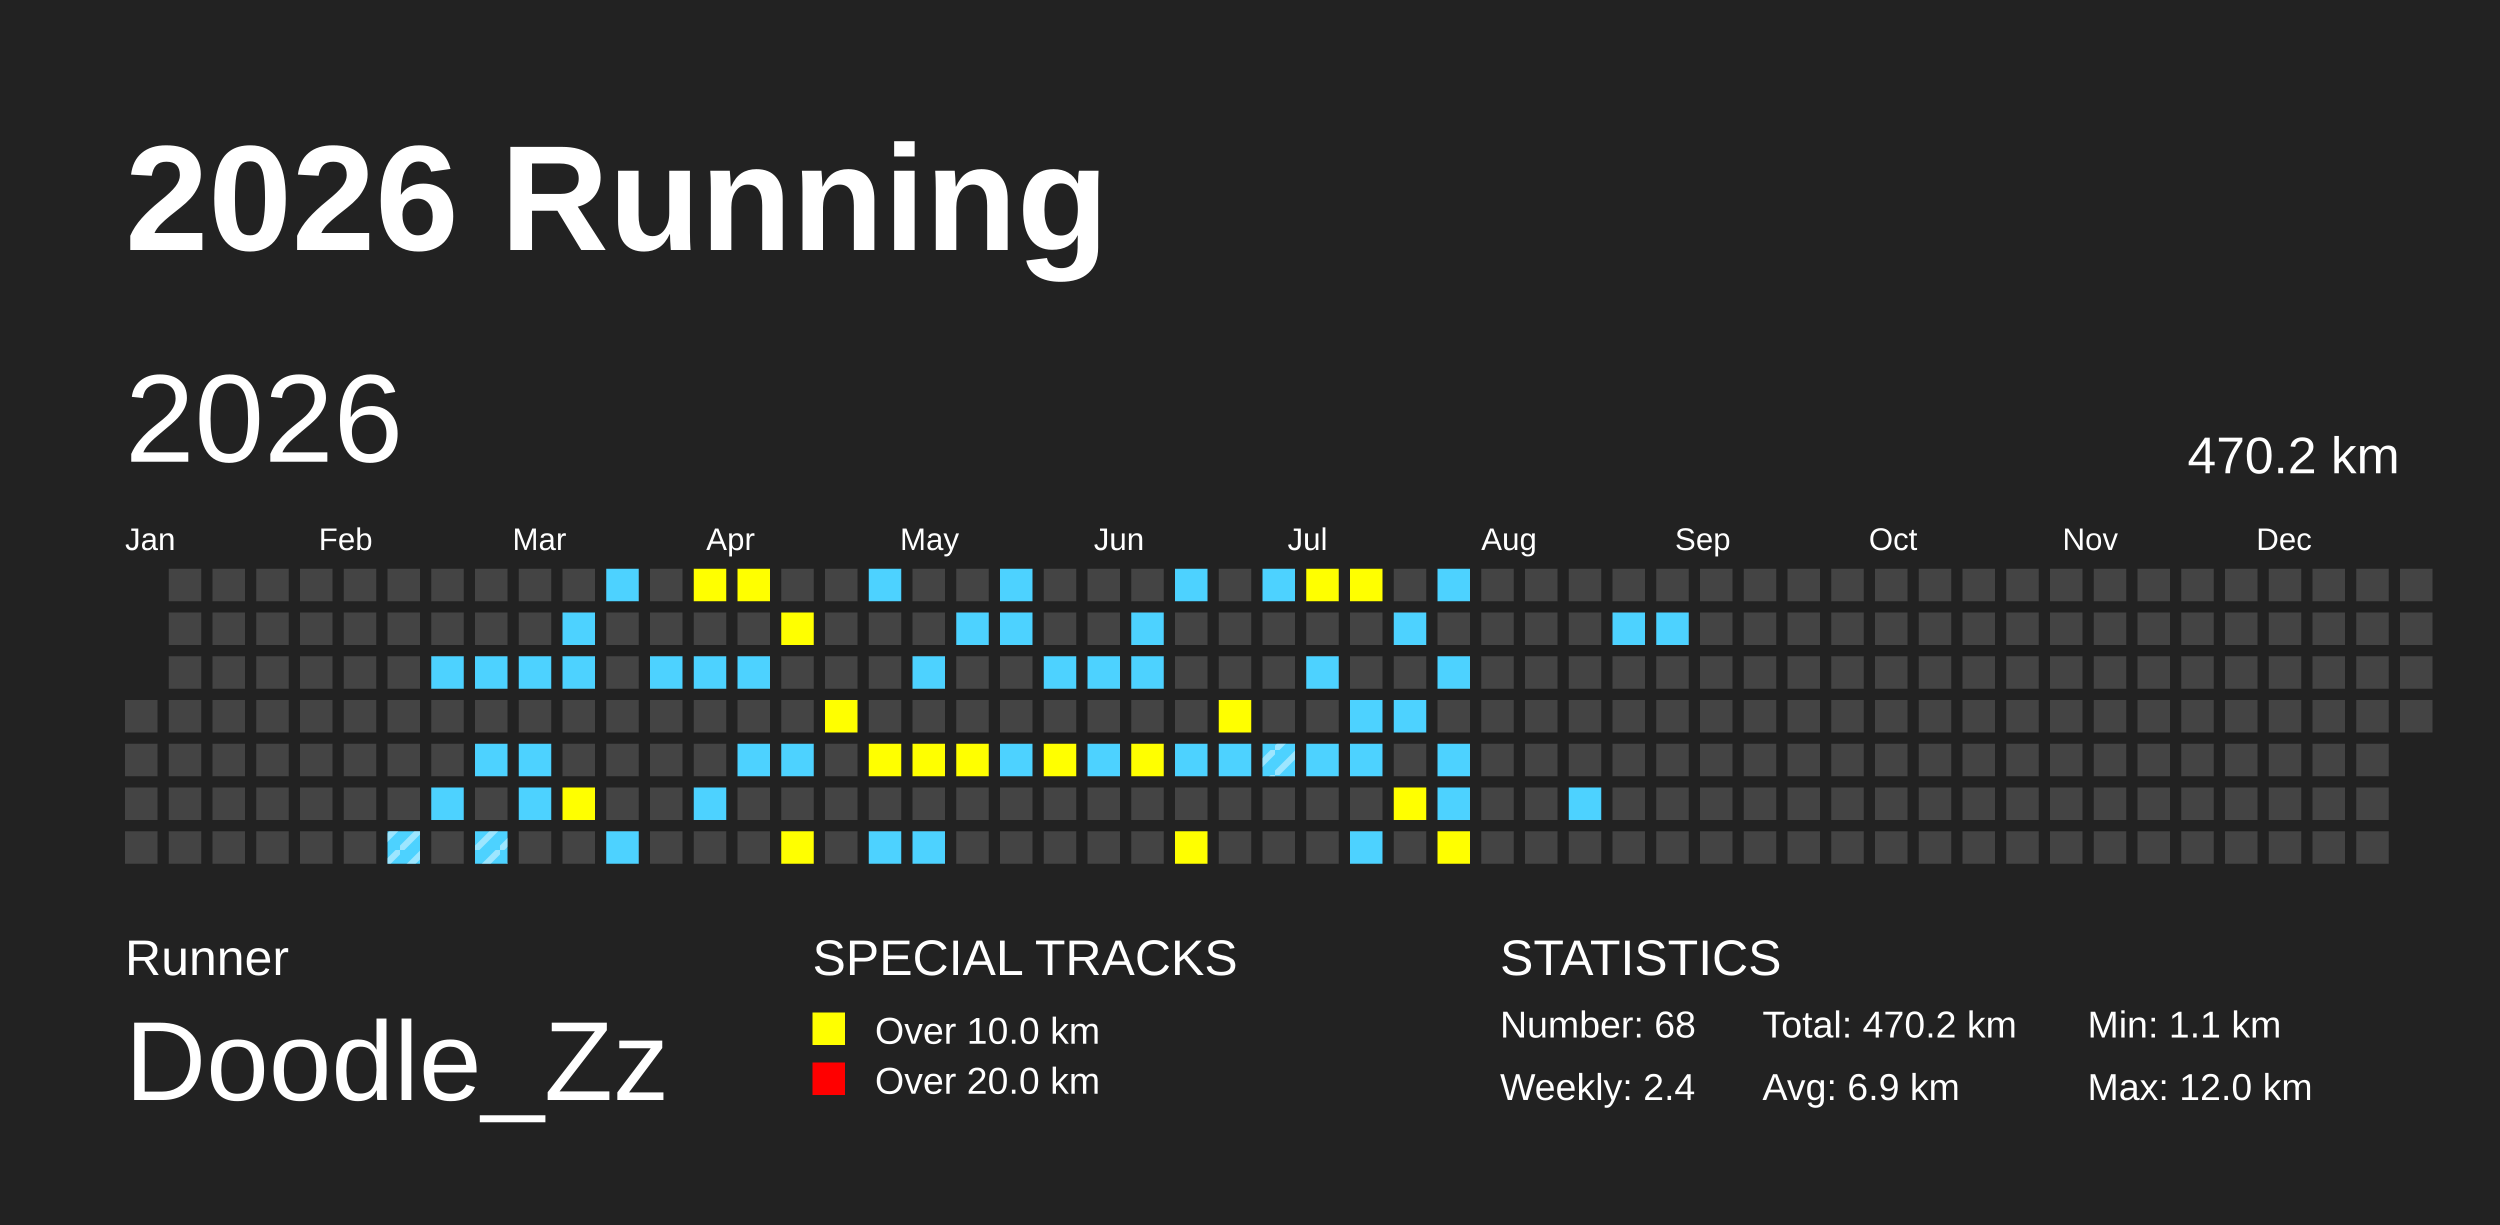
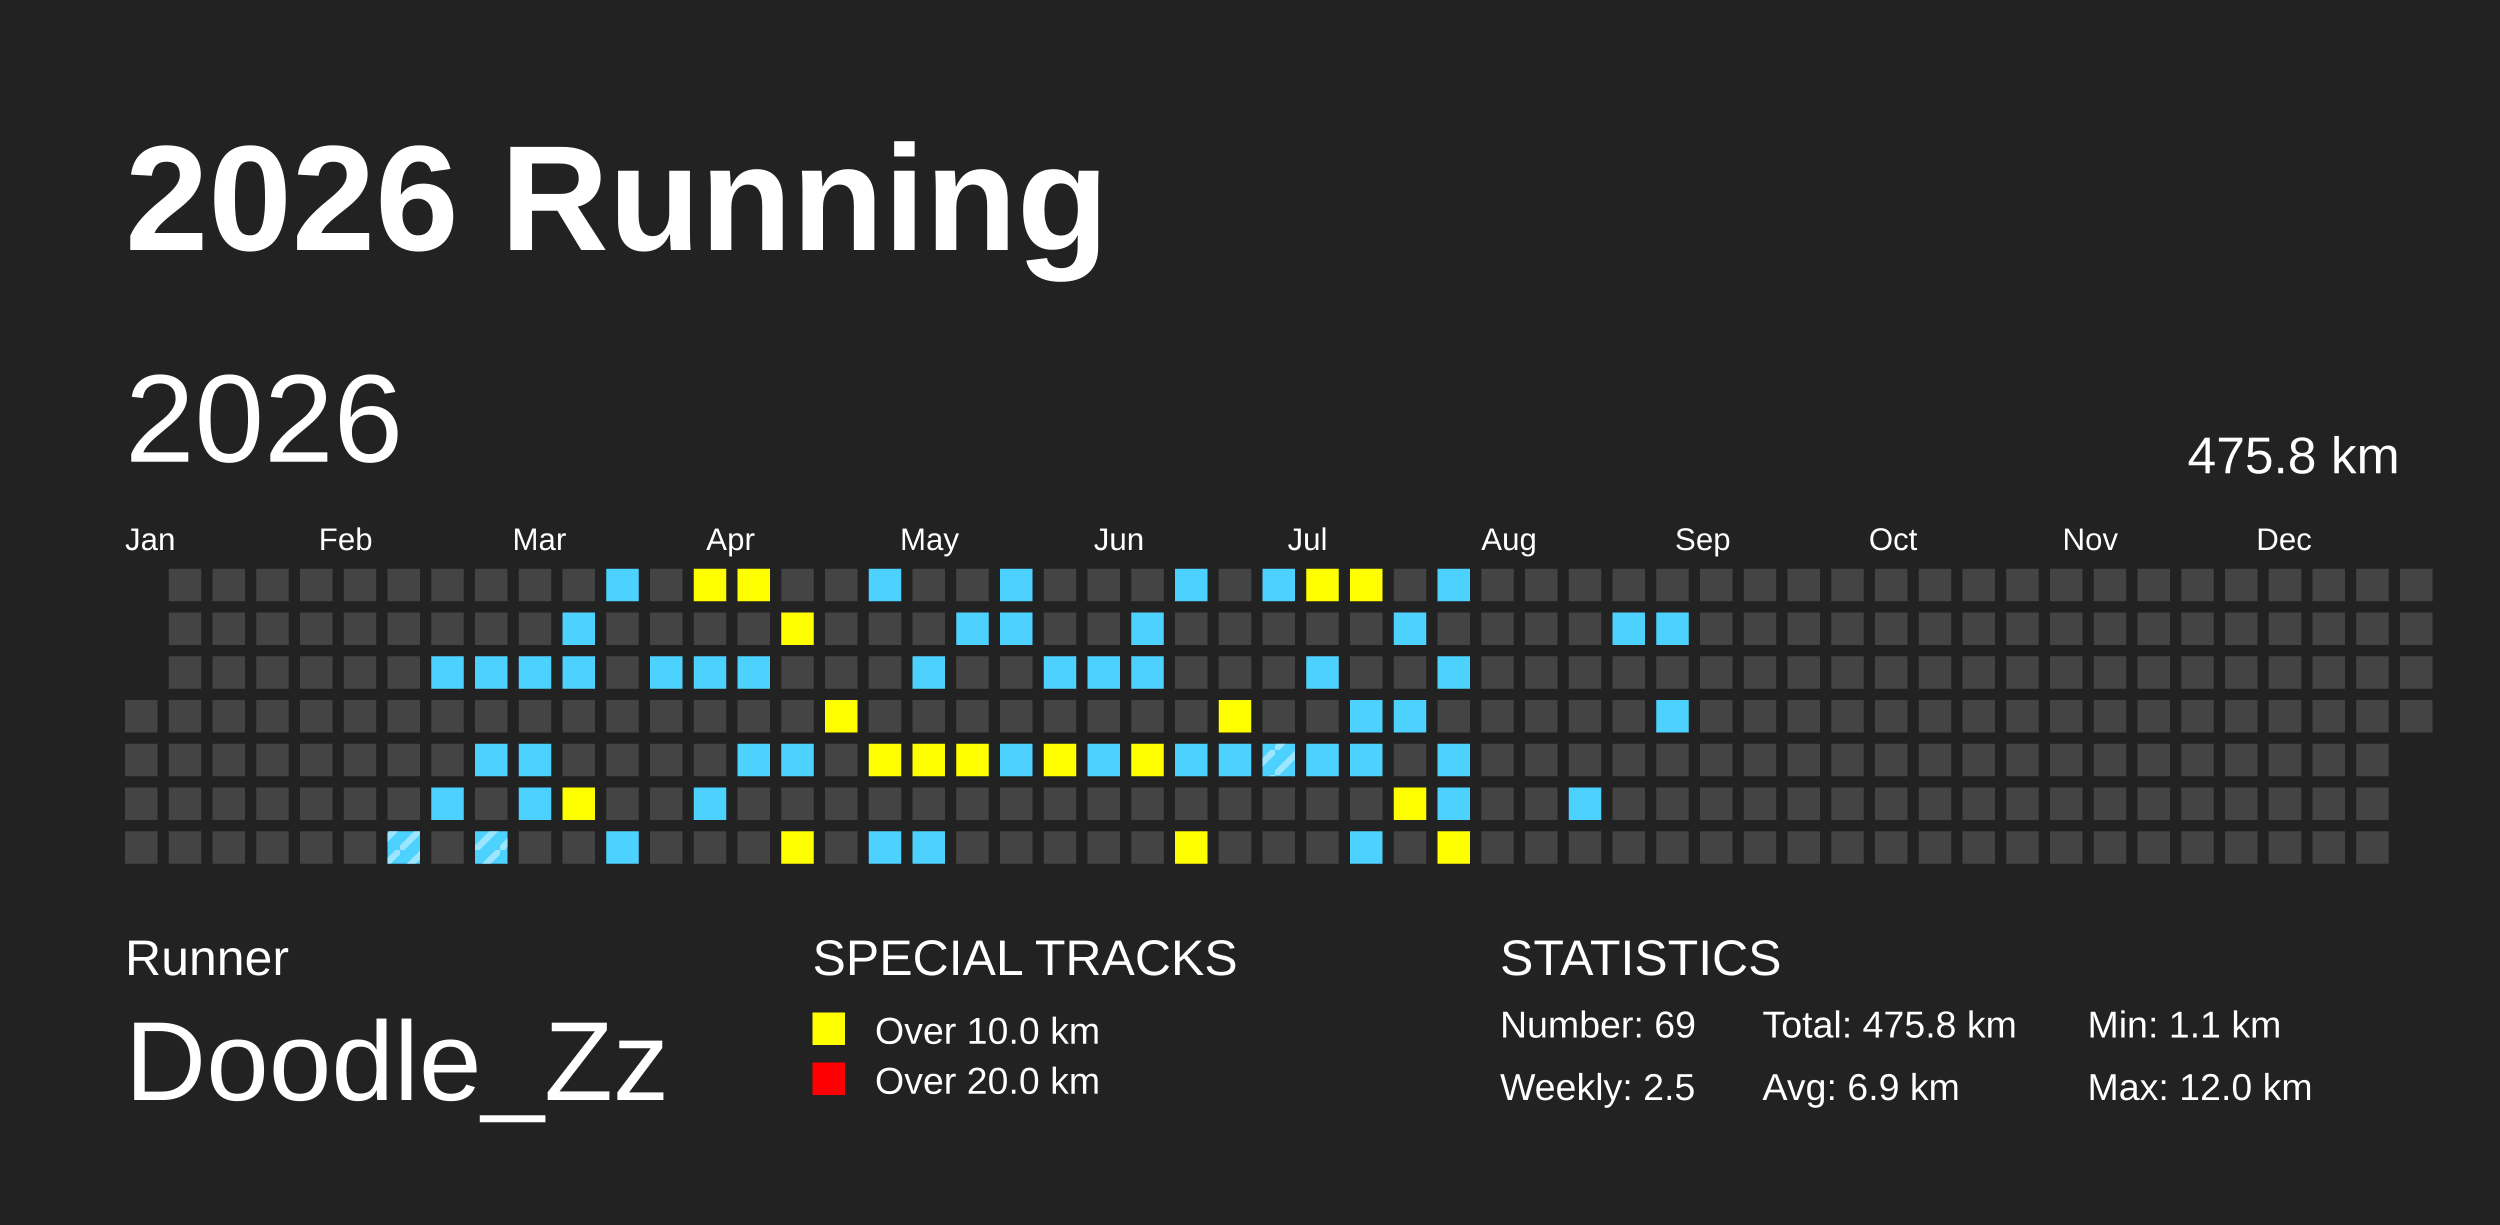
<svg xmlns="http://www.w3.org/2000/svg" baseProfile="full" height="98mm" version="1.1" viewBox="0,0,200,98" width="200mm">
  <defs>
    <pattern height="2" id="indoor-stripe" patternUnits="userSpaceOnUse" width="2">
      <line stroke="white" stroke-opacity="0.45" stroke-width="0.5" x1="0" x2="2" y1="2" y2="0" />
    </pattern>
  </defs>
  <rect fill="#222222" height="98" width="200" x="0" y="0" />
  <text fill="#FFFFFF" style="font-size:12px; font-family:Arial; font-weight:bold;" x="10" y="20">2026 Running</text>
  <text fill="#FFFFFF" style="font-size:4px; font-family:Arial" x="10" y="78">Runner</text>
  <text fill="#FFFFFF" style="font-size:9px; font-family:Arial" x="10" y="88">Doodle_Zz</text>
  <text fill="#FFFFFF" style="font-size:4px; font-family:Arial" x="65" y="78">SPECIAL TRACKS</text>
  <rect fill="yellow" height="2.6" width="2.6" x="65" y="81" />
  <text fill="#FFFFFF" style="font-size:3px; font-family:Arial" x="70" y="83.5">Over 10.0 km</text>
  <rect fill="red" height="2.6" width="2.6" x="65" y="85" />
  <text fill="#FFFFFF" style="font-size:3px; font-family:Arial" x="70" y="87.5">Over 20.0 km</text>
  <text fill="#FFFFFF" style="font-size:4px; font-family:Arial" x="120" y="78">STATISTICS</text>
-   <text fill="#FFFFFF" style="font-size:3px; font-family:Arial" x="120" y="83">Number: 68</text>
-   <text fill="#FFFFFF" style="font-size:3px; font-family:Arial" x="120" y="88">Weekly: 2.4</text>
-   <text fill="#FFFFFF" style="font-size:3px; font-family:Arial" x="141" y="83">Total: 470.2 km</text>
+   <text fill="#FFFFFF" style="font-size:3px; font-family:Arial" x="120" y="83">Number: 69</text>
+   <text fill="#FFFFFF" style="font-size:3px; font-family:Arial" x="120" y="88">Weekly: 2.5</text>
+   <text fill="#FFFFFF" style="font-size:3px; font-family:Arial" x="141" y="83">Total: 475.8 km</text>
  <text fill="#FFFFFF" style="font-size:3px; font-family:Arial" x="141" y="88">Avg: 6.9 km</text>
  <text fill="#FFFFFF" style="font-size:3px; font-family:Arial" x="167" y="83">Min: 1.1 km</text>
  <text fill="#FFFFFF" style="font-size:3px; font-family:Arial" x="167" y="88">Max: 12.0 km</text>
  <text dominant-baseline="hanging" fill="#FFFFFF" style="font-size:10.0px; font-family:Arial;" x="10" y="30">2026</text>
-   <text dominant-baseline="hanging" fill="#FFFFFF" style="font-size:4.125px; font-family:Arial;" x="175" y="35">470.2 km</text>
+   <text dominant-baseline="hanging" fill="#FFFFFF" style="font-size:4.125px; font-family:Arial;" x="175" y="35">475.8 km</text>
  <text fill="#FFFFFF" style="font-size:2.5px; font-family:Arial" x="10.0" y="44">Jan</text>
  <text fill="#FFFFFF" style="font-size:2.5px; font-family:Arial" x="25.5" y="44">Feb</text>
  <text fill="#FFFFFF" style="font-size:2.5px; font-family:Arial" x="41.0" y="44">Mar</text>
  <text fill="#FFFFFF" style="font-size:2.5px; font-family:Arial" x="56.5" y="44">Apr</text>
  <text fill="#FFFFFF" style="font-size:2.5px; font-family:Arial" x="72.0" y="44">May</text>
  <text fill="#FFFFFF" style="font-size:2.5px; font-family:Arial" x="87.5" y="44">Jun</text>
  <text fill="#FFFFFF" style="font-size:2.5px; font-family:Arial" x="103.0" y="44">Jul</text>
  <text fill="#FFFFFF" style="font-size:2.5px; font-family:Arial" x="118.5" y="44">Aug</text>
  <text fill="#FFFFFF" style="font-size:2.5px; font-family:Arial" x="134.0" y="44">Sep</text>
  <text fill="#FFFFFF" style="font-size:2.5px; font-family:Arial" x="149.5" y="44">Oct</text>
  <text fill="#FFFFFF" style="font-size:2.5px; font-family:Arial" x="165.0" y="44">Nov</text>
  <text fill="#FFFFFF" style="font-size:2.5px; font-family:Arial" x="180.5" y="44">Dec</text>
  <rect fill="#444444" height="2.6" width="2.6" x="10.0" y="56.0" />
  <rect fill="#444444" height="2.6" width="2.6" x="10.0" y="59.5" />
  <rect fill="#444444" height="2.6" width="2.6" x="10.0" y="63.0" />
  <rect fill="#444444" height="2.6" width="2.6" x="10.0" y="66.5" />
  <rect fill="#444444" height="2.6" width="2.6" x="13.5" y="45.5" />
  <rect fill="#444444" height="2.6" width="2.6" x="13.5" y="49.0" />
  <rect fill="#444444" height="2.6" width="2.6" x="13.5" y="52.5" />
  <rect fill="#444444" height="2.6" width="2.6" x="13.5" y="56.0" />
  <rect fill="#444444" height="2.6" width="2.6" x="13.5" y="59.5" />
  <rect fill="#444444" height="2.6" width="2.6" x="13.5" y="63.0" />
  <rect fill="#444444" height="2.6" width="2.6" x="13.5" y="66.5" />
  <rect fill="#444444" height="2.6" width="2.6" x="17.0" y="45.5" />
  <rect fill="#444444" height="2.6" width="2.6" x="17.0" y="49.0" />
  <rect fill="#444444" height="2.6" width="2.6" x="17.0" y="52.5" />
  <rect fill="#444444" height="2.6" width="2.6" x="17.0" y="56.0" />
  <rect fill="#444444" height="2.6" width="2.6" x="17.0" y="59.5" />
  <rect fill="#444444" height="2.6" width="2.6" x="17.0" y="63.0" />
  <rect fill="#444444" height="2.6" width="2.6" x="17.0" y="66.5" />
  <rect fill="#444444" height="2.6" width="2.6" x="20.5" y="45.5" />
  <rect fill="#444444" height="2.6" width="2.6" x="20.5" y="49.0" />
  <rect fill="#444444" height="2.6" width="2.6" x="20.5" y="52.5" />
  <rect fill="#444444" height="2.6" width="2.6" x="20.5" y="56.0" />
  <rect fill="#444444" height="2.6" width="2.6" x="20.5" y="59.5" />
  <rect fill="#444444" height="2.6" width="2.6" x="20.5" y="63.0" />
  <rect fill="#444444" height="2.6" width="2.6" x="20.5" y="66.5" />
  <rect fill="#444444" height="2.6" width="2.6" x="24.0" y="45.5" />
  <rect fill="#444444" height="2.6" width="2.6" x="24.0" y="49.0" />
  <rect fill="#444444" height="2.6" width="2.6" x="24.0" y="52.5" />
  <rect fill="#444444" height="2.6" width="2.6" x="24.0" y="56.0" />
  <rect fill="#444444" height="2.6" width="2.6" x="24.0" y="59.5" />
  <rect fill="#444444" height="2.6" width="2.6" x="24.0" y="63.0" />
  <rect fill="#444444" height="2.6" width="2.6" x="24.0" y="66.5" />
  <rect fill="#444444" height="2.6" width="2.6" x="27.5" y="45.5" />
  <rect fill="#444444" height="2.6" width="2.6" x="27.5" y="49.0" />
  <rect fill="#444444" height="2.6" width="2.6" x="27.5" y="52.5" />
  <rect fill="#444444" height="2.6" width="2.6" x="27.5" y="56.0" />
  <rect fill="#444444" height="2.6" width="2.6" x="27.5" y="59.5" />
  <rect fill="#444444" height="2.6" width="2.6" x="27.5" y="63.0" />
  <rect fill="#444444" height="2.6" width="2.6" x="27.5" y="66.5" />
  <rect fill="#444444" height="2.6" width="2.6" x="31.0" y="45.5" />
  <rect fill="#444444" height="2.6" width="2.6" x="31.0" y="49.0" />
  <rect fill="#444444" height="2.6" width="2.6" x="31.0" y="52.5" />
  <rect fill="#444444" height="2.6" width="2.6" x="31.0" y="56.0" />
  <rect fill="#444444" height="2.6" width="2.6" x="31.0" y="59.5" />
  <rect fill="#444444" height="2.6" width="2.6" x="31.0" y="63.0" />
  <rect fill="#4DD2FF" height="2.6" width="2.6" x="31.0" y="66.5" />
  <rect fill="url(#indoor-stripe)" height="2.6" style="pointer-events: none;" width="2.6" x="31.0" y="66.5" />
  <rect fill="#444444" height="2.6" width="2.6" x="34.5" y="45.5" />
  <rect fill="#444444" height="2.6" width="2.6" x="34.5" y="49.0" />
  <rect fill="#4DD2FF" height="2.6" width="2.6" x="34.5" y="52.5" />
  <rect fill="#444444" height="2.6" width="2.6" x="34.5" y="56.0" />
  <rect fill="#444444" height="2.6" width="2.6" x="34.5" y="59.5" />
  <rect fill="#4DD2FF" height="2.6" width="2.6" x="34.5" y="63.0" />
  <rect fill="#444444" height="2.6" width="2.6" x="34.5" y="66.5" />
  <rect fill="#444444" height="2.6" width="2.6" x="38.0" y="45.5" />
  <rect fill="#444444" height="2.6" width="2.6" x="38.0" y="49.0" />
  <rect fill="#4DD2FF" height="2.6" width="2.6" x="38.0" y="52.5" />
  <rect fill="#444444" height="2.6" width="2.6" x="38.0" y="56.0" />
  <rect fill="#4DD2FF" height="2.6" width="2.6" x="38.0" y="59.5" />
  <rect fill="#444444" height="2.6" width="2.6" x="38.0" y="63.0" />
  <rect fill="#4DD2FF" height="2.6" width="2.6" x="38.0" y="66.5" />
  <rect fill="url(#indoor-stripe)" height="2.6" style="pointer-events: none;" width="2.6" x="38.0" y="66.5" />
  <rect fill="#444444" height="2.6" width="2.6" x="41.5" y="45.5" />
  <rect fill="#444444" height="2.6" width="2.6" x="41.5" y="49.0" />
  <rect fill="#4DD2FF" height="2.6" width="2.6" x="41.5" y="52.5" />
  <rect fill="#444444" height="2.6" width="2.6" x="41.5" y="56.0" />
  <rect fill="#4DD2FF" height="2.6" width="2.6" x="41.5" y="59.5" />
  <rect fill="#4DD2FF" height="2.6" width="2.6" x="41.5" y="63.0" />
  <rect fill="#444444" height="2.6" width="2.6" x="41.5" y="66.5" />
  <rect fill="#444444" height="2.6" width="2.6" x="45.0" y="45.5" />
  <rect fill="#4DD2FF" height="2.6" width="2.6" x="45.0" y="49.0" />
  <rect fill="#4DD2FF" height="2.6" width="2.6" x="45.0" y="52.5" />
  <rect fill="#444444" height="2.6" width="2.6" x="45.0" y="56.0" />
  <rect fill="#444444" height="2.6" width="2.6" x="45.0" y="59.5" />
  <rect fill="yellow" height="2.6" width="2.6" x="45.0" y="63.0" />
  <rect fill="#444444" height="2.6" width="2.6" x="45.0" y="66.5" />
  <rect fill="#4DD2FF" height="2.6" width="2.6" x="48.5" y="45.5" />
  <rect fill="#444444" height="2.6" width="2.6" x="48.5" y="49.0" />
  <rect fill="#444444" height="2.6" width="2.6" x="48.5" y="52.5" />
  <rect fill="#444444" height="2.6" width="2.6" x="48.5" y="56.0" />
  <rect fill="#444444" height="2.6" width="2.6" x="48.5" y="59.5" />
  <rect fill="#444444" height="2.6" width="2.6" x="48.5" y="63.0" />
  <rect fill="#4DD2FF" height="2.6" width="2.6" x="48.5" y="66.5" />
  <rect fill="#444444" height="2.6" width="2.6" x="52.0" y="45.5" />
  <rect fill="#444444" height="2.6" width="2.6" x="52.0" y="49.0" />
  <rect fill="#4DD2FF" height="2.6" width="2.6" x="52.0" y="52.5" />
  <rect fill="#444444" height="2.6" width="2.6" x="52.0" y="56.0" />
  <rect fill="#444444" height="2.6" width="2.6" x="52.0" y="59.5" />
  <rect fill="#444444" height="2.6" width="2.6" x="52.0" y="63.0" />
  <rect fill="#444444" height="2.6" width="2.6" x="52.0" y="66.5" />
  <rect fill="yellow" height="2.6" width="2.6" x="55.5" y="45.5" />
  <rect fill="#444444" height="2.6" width="2.6" x="55.5" y="49.0" />
  <rect fill="#4DD2FF" height="2.6" width="2.6" x="55.5" y="52.5" />
  <rect fill="#444444" height="2.6" width="2.6" x="55.5" y="56.0" />
  <rect fill="#444444" height="2.6" width="2.6" x="55.5" y="59.5" />
  <rect fill="#4DD2FF" height="2.6" width="2.6" x="55.5" y="63.0" />
  <rect fill="#444444" height="2.6" width="2.6" x="55.5" y="66.5" />
  <rect fill="yellow" height="2.6" width="2.6" x="59.0" y="45.5" />
  <rect fill="#444444" height="2.6" width="2.6" x="59.0" y="49.0" />
  <rect fill="#4DD2FF" height="2.6" width="2.6" x="59.0" y="52.5" />
  <rect fill="#444444" height="2.6" width="2.6" x="59.0" y="56.0" />
  <rect fill="#4DD2FF" height="2.6" width="2.6" x="59.0" y="59.5" />
  <rect fill="#444444" height="2.6" width="2.6" x="59.0" y="63.0" />
  <rect fill="#444444" height="2.6" width="2.6" x="59.0" y="66.5" />
  <rect fill="#444444" height="2.6" width="2.6" x="62.5" y="45.5" />
  <rect fill="yellow" height="2.6" width="2.6" x="62.5" y="49.0" />
  <rect fill="#444444" height="2.6" width="2.6" x="62.5" y="52.5" />
  <rect fill="#444444" height="2.6" width="2.6" x="62.5" y="56.0" />
  <rect fill="#4DD2FF" height="2.6" width="2.6" x="62.5" y="59.5" />
  <rect fill="#444444" height="2.6" width="2.6" x="62.5" y="63.0" />
  <rect fill="yellow" height="2.6" width="2.6" x="62.5" y="66.5" />
  <rect fill="#444444" height="2.6" width="2.6" x="66.0" y="45.5" />
  <rect fill="#444444" height="2.6" width="2.6" x="66.0" y="49.0" />
  <rect fill="#444444" height="2.6" width="2.6" x="66.0" y="52.5" />
  <rect fill="yellow" height="2.6" width="2.6" x="66.0" y="56.0" />
  <rect fill="#444444" height="2.6" width="2.6" x="66.0" y="59.5" />
  <rect fill="#444444" height="2.6" width="2.6" x="66.0" y="63.0" />
  <rect fill="#444444" height="2.6" width="2.6" x="66.0" y="66.5" />
  <rect fill="#4DD2FF" height="2.6" width="2.6" x="69.5" y="45.5" />
  <rect fill="#444444" height="2.6" width="2.6" x="69.5" y="49.0" />
  <rect fill="#444444" height="2.6" width="2.6" x="69.5" y="52.5" />
  <rect fill="#444444" height="2.6" width="2.6" x="69.5" y="56.0" />
  <rect fill="yellow" height="2.6" width="2.6" x="69.5" y="59.5" />
  <rect fill="#444444" height="2.6" width="2.6" x="69.5" y="63.0" />
  <rect fill="#4DD2FF" height="2.6" width="2.6" x="69.5" y="66.5" />
  <rect fill="#444444" height="2.6" width="2.6" x="73.0" y="45.5" />
  <rect fill="#444444" height="2.6" width="2.6" x="73.0" y="49.0" />
  <rect fill="#4DD2FF" height="2.6" width="2.6" x="73.0" y="52.5" />
  <rect fill="#444444" height="2.6" width="2.6" x="73.0" y="56.0" />
  <rect fill="yellow" height="2.6" width="2.6" x="73.0" y="59.5" />
  <rect fill="#444444" height="2.6" width="2.6" x="73.0" y="63.0" />
  <rect fill="#4DD2FF" height="2.6" width="2.6" x="73.0" y="66.5" />
  <rect fill="#444444" height="2.6" width="2.6" x="76.5" y="45.5" />
  <rect fill="#4DD2FF" height="2.6" width="2.6" x="76.5" y="49.0" />
  <rect fill="#444444" height="2.6" width="2.6" x="76.5" y="52.5" />
  <rect fill="#444444" height="2.6" width="2.6" x="76.5" y="56.0" />
  <rect fill="yellow" height="2.6" width="2.6" x="76.5" y="59.5" />
  <rect fill="#444444" height="2.6" width="2.6" x="76.5" y="63.0" />
  <rect fill="#444444" height="2.6" width="2.6" x="76.5" y="66.5" />
  <rect fill="#4DD2FF" height="2.6" width="2.6" x="80.0" y="45.5" />
  <rect fill="#4DD2FF" height="2.6" width="2.6" x="80.0" y="49.0" />
  <rect fill="#444444" height="2.6" width="2.6" x="80.0" y="52.5" />
  <rect fill="#444444" height="2.6" width="2.6" x="80.0" y="56.0" />
  <rect fill="#4DD2FF" height="2.6" width="2.6" x="80.0" y="59.5" />
  <rect fill="#444444" height="2.6" width="2.6" x="80.0" y="63.0" />
  <rect fill="#444444" height="2.6" width="2.6" x="80.0" y="66.5" />
  <rect fill="#444444" height="2.6" width="2.6" x="83.5" y="45.5" />
  <rect fill="#444444" height="2.6" width="2.6" x="83.5" y="49.0" />
  <rect fill="#4DD2FF" height="2.6" width="2.6" x="83.5" y="52.5" />
  <rect fill="#444444" height="2.6" width="2.6" x="83.5" y="56.0" />
  <rect fill="yellow" height="2.6" width="2.6" x="83.5" y="59.5" />
  <rect fill="#444444" height="2.6" width="2.6" x="83.5" y="63.0" />
  <rect fill="#444444" height="2.6" width="2.6" x="83.5" y="66.5" />
  <rect fill="#444444" height="2.6" width="2.6" x="87.0" y="45.5" />
  <rect fill="#444444" height="2.6" width="2.6" x="87.0" y="49.0" />
  <rect fill="#4DD2FF" height="2.6" width="2.6" x="87.0" y="52.5" />
  <rect fill="#444444" height="2.6" width="2.6" x="87.0" y="56.0" />
  <rect fill="#4DD2FF" height="2.6" width="2.6" x="87.0" y="59.5" />
  <rect fill="#444444" height="2.6" width="2.6" x="87.0" y="63.0" />
  <rect fill="#444444" height="2.6" width="2.6" x="87.0" y="66.5" />
  <rect fill="#444444" height="2.6" width="2.6" x="90.5" y="45.5" />
  <rect fill="#4DD2FF" height="2.6" width="2.6" x="90.5" y="49.0" />
  <rect fill="#4DD2FF" height="2.6" width="2.6" x="90.5" y="52.5" />
  <rect fill="#444444" height="2.6" width="2.6" x="90.5" y="56.0" />
  <rect fill="yellow" height="2.6" width="2.6" x="90.5" y="59.5" />
  <rect fill="#444444" height="2.6" width="2.6" x="90.5" y="63.0" />
  <rect fill="#444444" height="2.6" width="2.6" x="90.5" y="66.5" />
  <rect fill="#4DD2FF" height="2.6" width="2.6" x="94.0" y="45.5" />
  <rect fill="#444444" height="2.6" width="2.6" x="94.0" y="49.0" />
  <rect fill="#444444" height="2.6" width="2.6" x="94.0" y="52.5" />
  <rect fill="#444444" height="2.6" width="2.6" x="94.0" y="56.0" />
  <rect fill="#4DD2FF" height="2.6" width="2.6" x="94.0" y="59.5" />
  <rect fill="#444444" height="2.6" width="2.6" x="94.0" y="63.0" />
  <rect fill="yellow" height="2.6" width="2.6" x="94.0" y="66.5" />
  <rect fill="#444444" height="2.6" width="2.6" x="97.5" y="45.5" />
  <rect fill="#444444" height="2.6" width="2.6" x="97.5" y="49.0" />
  <rect fill="#444444" height="2.6" width="2.6" x="97.5" y="52.5" />
  <rect fill="yellow" height="2.6" width="2.6" x="97.5" y="56.0" />
  <rect fill="#4DD2FF" height="2.6" width="2.6" x="97.5" y="59.5" />
  <rect fill="#444444" height="2.6" width="2.6" x="97.5" y="63.0" />
  <rect fill="#444444" height="2.6" width="2.6" x="97.5" y="66.5" />
  <rect fill="#4DD2FF" height="2.6" width="2.6" x="101.0" y="45.5" />
  <rect fill="#444444" height="2.6" width="2.6" x="101.0" y="49.0" />
  <rect fill="#444444" height="2.6" width="2.6" x="101.0" y="52.5" />
  <rect fill="#444444" height="2.6" width="2.6" x="101.0" y="56.0" />
  <rect fill="#4DD2FF" height="2.6" width="2.6" x="101.0" y="59.5" />
  <rect fill="url(#indoor-stripe)" height="2.6" style="pointer-events: none;" width="2.6" x="101.0" y="59.5" />
  <rect fill="#444444" height="2.6" width="2.6" x="101.0" y="63.0" />
  <rect fill="#444444" height="2.6" width="2.6" x="101.0" y="66.5" />
  <rect fill="yellow" height="2.6" width="2.6" x="104.5" y="45.5" />
  <rect fill="#444444" height="2.6" width="2.6" x="104.5" y="49.0" />
  <rect fill="#4DD2FF" height="2.6" width="2.6" x="104.5" y="52.5" />
  <rect fill="#444444" height="2.6" width="2.6" x="104.5" y="56.0" />
  <rect fill="#4DD2FF" height="2.6" width="2.6" x="104.5" y="59.5" />
  <rect fill="#444444" height="2.6" width="2.6" x="104.5" y="63.0" />
  <rect fill="#444444" height="2.6" width="2.6" x="104.5" y="66.5" />
  <rect fill="yellow" height="2.6" width="2.6" x="108.0" y="45.5" />
  <rect fill="#444444" height="2.6" width="2.6" x="108.0" y="49.0" />
  <rect fill="#444444" height="2.6" width="2.6" x="108.0" y="52.5" />
  <rect fill="#4DD2FF" height="2.6" width="2.6" x="108.0" y="56.0" />
  <rect fill="#4DD2FF" height="2.6" width="2.6" x="108.0" y="59.5" />
  <rect fill="#444444" height="2.6" width="2.6" x="108.0" y="63.0" />
  <rect fill="#4DD2FF" height="2.6" width="2.6" x="108.0" y="66.5" />
  <rect fill="#444444" height="2.6" width="2.6" x="111.5" y="45.5" />
  <rect fill="#4DD2FF" height="2.6" width="2.6" x="111.5" y="49.0" />
  <rect fill="#444444" height="2.6" width="2.6" x="111.5" y="52.5" />
  <rect fill="#4DD2FF" height="2.6" width="2.6" x="111.5" y="56.0" />
  <rect fill="#444444" height="2.6" width="2.6" x="111.5" y="59.5" />
  <rect fill="yellow" height="2.6" width="2.6" x="111.5" y="63.0" />
  <rect fill="#444444" height="2.6" width="2.6" x="111.5" y="66.5" />
  <rect fill="#4DD2FF" height="2.6" width="2.6" x="115.0" y="45.5" />
  <rect fill="#444444" height="2.6" width="2.6" x="115.0" y="49.0" />
  <rect fill="#4DD2FF" height="2.6" width="2.6" x="115.0" y="52.5" />
  <rect fill="#444444" height="2.6" width="2.6" x="115.0" y="56.0" />
  <rect fill="#4DD2FF" height="2.6" width="2.6" x="115.0" y="59.5" />
  <rect fill="#4DD2FF" height="2.6" width="2.6" x="115.0" y="63.0" />
  <rect fill="yellow" height="2.6" width="2.6" x="115.0" y="66.5" />
  <rect fill="#444444" height="2.6" width="2.6" x="118.5" y="45.5" />
  <rect fill="#444444" height="2.6" width="2.6" x="118.5" y="49.0" />
  <rect fill="#444444" height="2.6" width="2.6" x="118.5" y="52.5" />
  <rect fill="#444444" height="2.6" width="2.6" x="118.5" y="56.0" />
  <rect fill="#444444" height="2.6" width="2.6" x="118.5" y="59.5" />
  <rect fill="#444444" height="2.6" width="2.6" x="118.5" y="63.0" />
  <rect fill="#444444" height="2.6" width="2.6" x="118.5" y="66.5" />
  <rect fill="#444444" height="2.6" width="2.6" x="122.0" y="45.5" />
  <rect fill="#444444" height="2.6" width="2.6" x="122.0" y="49.0" />
  <rect fill="#444444" height="2.6" width="2.6" x="122.0" y="52.5" />
  <rect fill="#444444" height="2.6" width="2.6" x="122.0" y="56.0" />
  <rect fill="#444444" height="2.6" width="2.6" x="122.0" y="59.5" />
  <rect fill="#444444" height="2.6" width="2.6" x="122.0" y="63.0" />
  <rect fill="#444444" height="2.6" width="2.6" x="122.0" y="66.5" />
  <rect fill="#444444" height="2.6" width="2.6" x="125.5" y="45.5" />
  <rect fill="#444444" height="2.6" width="2.6" x="125.5" y="49.0" />
  <rect fill="#444444" height="2.6" width="2.6" x="125.5" y="52.5" />
  <rect fill="#444444" height="2.6" width="2.6" x="125.5" y="56.0" />
  <rect fill="#444444" height="2.6" width="2.6" x="125.5" y="59.5" />
  <rect fill="#4DD2FF" height="2.6" width="2.6" x="125.5" y="63.0" />
  <rect fill="#444444" height="2.6" width="2.6" x="125.5" y="66.5" />
  <rect fill="#444444" height="2.6" width="2.6" x="129.0" y="45.5" />
  <rect fill="#4DD2FF" height="2.6" width="2.6" x="129.0" y="49.0" />
  <rect fill="#444444" height="2.6" width="2.6" x="129.0" y="52.5" />
  <rect fill="#444444" height="2.6" width="2.6" x="129.0" y="56.0" />
  <rect fill="#444444" height="2.6" width="2.6" x="129.0" y="59.5" />
  <rect fill="#444444" height="2.6" width="2.6" x="129.0" y="63.0" />
  <rect fill="#444444" height="2.6" width="2.6" x="129.0" y="66.5" />
  <rect fill="#444444" height="2.6" width="2.6" x="132.5" y="45.5" />
  <rect fill="#4DD2FF" height="2.6" width="2.6" x="132.5" y="49.0" />
  <rect fill="#444444" height="2.6" width="2.6" x="132.5" y="52.5" />
-   <rect fill="#444444" height="2.6" width="2.6" x="132.5" y="56.0" />
+   <rect fill="#4DD2FF" height="2.6" width="2.6" x="132.5" y="56.0" />
  <rect fill="#444444" height="2.6" width="2.6" x="132.5" y="59.5" />
  <rect fill="#444444" height="2.6" width="2.6" x="132.5" y="63.0" />
  <rect fill="#444444" height="2.6" width="2.6" x="132.5" y="66.5" />
  <rect fill="#444444" height="2.6" width="2.6" x="136.0" y="45.5" />
  <rect fill="#444444" height="2.6" width="2.6" x="136.0" y="49.0" />
  <rect fill="#444444" height="2.6" width="2.6" x="136.0" y="52.5" />
  <rect fill="#444444" height="2.6" width="2.6" x="136.0" y="56.0" />
  <rect fill="#444444" height="2.6" width="2.6" x="136.0" y="59.5" />
  <rect fill="#444444" height="2.6" width="2.6" x="136.0" y="63.0" />
  <rect fill="#444444" height="2.6" width="2.6" x="136.0" y="66.5" />
  <rect fill="#444444" height="2.6" width="2.6" x="139.5" y="45.5" />
  <rect fill="#444444" height="2.6" width="2.6" x="139.5" y="49.0" />
  <rect fill="#444444" height="2.6" width="2.6" x="139.5" y="52.5" />
  <rect fill="#444444" height="2.6" width="2.6" x="139.5" y="56.0" />
  <rect fill="#444444" height="2.6" width="2.6" x="139.5" y="59.5" />
  <rect fill="#444444" height="2.6" width="2.6" x="139.5" y="63.0" />
  <rect fill="#444444" height="2.6" width="2.6" x="139.5" y="66.5" />
  <rect fill="#444444" height="2.6" width="2.6" x="143.0" y="45.5" />
  <rect fill="#444444" height="2.6" width="2.6" x="143.0" y="49.0" />
  <rect fill="#444444" height="2.6" width="2.6" x="143.0" y="52.5" />
  <rect fill="#444444" height="2.6" width="2.6" x="143.0" y="56.0" />
  <rect fill="#444444" height="2.6" width="2.6" x="143.0" y="59.5" />
  <rect fill="#444444" height="2.6" width="2.6" x="143.0" y="63.0" />
  <rect fill="#444444" height="2.6" width="2.6" x="143.0" y="66.5" />
  <rect fill="#444444" height="2.6" width="2.6" x="146.5" y="45.5" />
  <rect fill="#444444" height="2.6" width="2.6" x="146.5" y="49.0" />
  <rect fill="#444444" height="2.6" width="2.6" x="146.5" y="52.5" />
  <rect fill="#444444" height="2.6" width="2.6" x="146.5" y="56.0" />
  <rect fill="#444444" height="2.6" width="2.6" x="146.5" y="59.5" />
  <rect fill="#444444" height="2.6" width="2.6" x="146.5" y="63.0" />
  <rect fill="#444444" height="2.6" width="2.6" x="146.5" y="66.5" />
  <rect fill="#444444" height="2.6" width="2.6" x="150.0" y="45.5" />
  <rect fill="#444444" height="2.6" width="2.6" x="150.0" y="49.0" />
  <rect fill="#444444" height="2.6" width="2.6" x="150.0" y="52.5" />
  <rect fill="#444444" height="2.6" width="2.6" x="150.0" y="56.0" />
  <rect fill="#444444" height="2.6" width="2.6" x="150.0" y="59.5" />
  <rect fill="#444444" height="2.6" width="2.6" x="150.0" y="63.0" />
  <rect fill="#444444" height="2.6" width="2.6" x="150.0" y="66.5" />
  <rect fill="#444444" height="2.6" width="2.6" x="153.5" y="45.5" />
  <rect fill="#444444" height="2.6" width="2.6" x="153.5" y="49.0" />
  <rect fill="#444444" height="2.6" width="2.6" x="153.5" y="52.5" />
  <rect fill="#444444" height="2.6" width="2.6" x="153.5" y="56.0" />
  <rect fill="#444444" height="2.6" width="2.6" x="153.5" y="59.5" />
  <rect fill="#444444" height="2.6" width="2.6" x="153.5" y="63.0" />
  <rect fill="#444444" height="2.6" width="2.6" x="153.5" y="66.5" />
  <rect fill="#444444" height="2.6" width="2.6" x="157.0" y="45.5" />
  <rect fill="#444444" height="2.6" width="2.6" x="157.0" y="49.0" />
  <rect fill="#444444" height="2.6" width="2.6" x="157.0" y="52.5" />
  <rect fill="#444444" height="2.6" width="2.6" x="157.0" y="56.0" />
  <rect fill="#444444" height="2.6" width="2.6" x="157.0" y="59.5" />
  <rect fill="#444444" height="2.6" width="2.6" x="157.0" y="63.0" />
  <rect fill="#444444" height="2.6" width="2.6" x="157.0" y="66.5" />
  <rect fill="#444444" height="2.6" width="2.6" x="160.5" y="45.5" />
  <rect fill="#444444" height="2.6" width="2.6" x="160.5" y="49.0" />
  <rect fill="#444444" height="2.6" width="2.6" x="160.5" y="52.5" />
  <rect fill="#444444" height="2.6" width="2.6" x="160.5" y="56.0" />
  <rect fill="#444444" height="2.6" width="2.6" x="160.5" y="59.5" />
  <rect fill="#444444" height="2.6" width="2.6" x="160.5" y="63.0" />
  <rect fill="#444444" height="2.6" width="2.6" x="160.5" y="66.5" />
  <rect fill="#444444" height="2.6" width="2.6" x="164.0" y="45.5" />
  <rect fill="#444444" height="2.6" width="2.6" x="164.0" y="49.0" />
  <rect fill="#444444" height="2.6" width="2.6" x="164.0" y="52.5" />
  <rect fill="#444444" height="2.6" width="2.6" x="164.0" y="56.0" />
  <rect fill="#444444" height="2.6" width="2.6" x="164.0" y="59.5" />
  <rect fill="#444444" height="2.6" width="2.6" x="164.0" y="63.0" />
  <rect fill="#444444" height="2.6" width="2.6" x="164.0" y="66.5" />
  <rect fill="#444444" height="2.6" width="2.6" x="167.5" y="45.5" />
  <rect fill="#444444" height="2.6" width="2.6" x="167.5" y="49.0" />
  <rect fill="#444444" height="2.6" width="2.6" x="167.5" y="52.5" />
  <rect fill="#444444" height="2.6" width="2.6" x="167.5" y="56.0" />
  <rect fill="#444444" height="2.6" width="2.6" x="167.5" y="59.5" />
  <rect fill="#444444" height="2.6" width="2.6" x="167.5" y="63.0" />
  <rect fill="#444444" height="2.6" width="2.6" x="167.5" y="66.5" />
  <rect fill="#444444" height="2.6" width="2.6" x="171.0" y="45.5" />
  <rect fill="#444444" height="2.6" width="2.6" x="171.0" y="49.0" />
  <rect fill="#444444" height="2.6" width="2.6" x="171.0" y="52.5" />
  <rect fill="#444444" height="2.6" width="2.6" x="171.0" y="56.0" />
  <rect fill="#444444" height="2.6" width="2.6" x="171.0" y="59.5" />
  <rect fill="#444444" height="2.6" width="2.6" x="171.0" y="63.0" />
  <rect fill="#444444" height="2.6" width="2.6" x="171.0" y="66.5" />
  <rect fill="#444444" height="2.6" width="2.6" x="174.5" y="45.5" />
  <rect fill="#444444" height="2.6" width="2.6" x="174.5" y="49.0" />
  <rect fill="#444444" height="2.6" width="2.6" x="174.5" y="52.5" />
  <rect fill="#444444" height="2.6" width="2.6" x="174.5" y="56.0" />
  <rect fill="#444444" height="2.6" width="2.6" x="174.5" y="59.5" />
  <rect fill="#444444" height="2.6" width="2.6" x="174.5" y="63.0" />
  <rect fill="#444444" height="2.6" width="2.6" x="174.5" y="66.5" />
  <rect fill="#444444" height="2.6" width="2.6" x="178.0" y="45.5" />
  <rect fill="#444444" height="2.6" width="2.6" x="178.0" y="49.0" />
  <rect fill="#444444" height="2.6" width="2.6" x="178.0" y="52.5" />
  <rect fill="#444444" height="2.6" width="2.6" x="178.0" y="56.0" />
  <rect fill="#444444" height="2.6" width="2.6" x="178.0" y="59.5" />
  <rect fill="#444444" height="2.6" width="2.6" x="178.0" y="63.0" />
  <rect fill="#444444" height="2.6" width="2.6" x="178.0" y="66.5" />
  <rect fill="#444444" height="2.6" width="2.6" x="181.5" y="45.5" />
  <rect fill="#444444" height="2.6" width="2.6" x="181.5" y="49.0" />
  <rect fill="#444444" height="2.6" width="2.6" x="181.5" y="52.5" />
  <rect fill="#444444" height="2.6" width="2.6" x="181.5" y="56.0" />
  <rect fill="#444444" height="2.6" width="2.6" x="181.5" y="59.5" />
  <rect fill="#444444" height="2.6" width="2.6" x="181.5" y="63.0" />
  <rect fill="#444444" height="2.6" width="2.6" x="181.5" y="66.5" />
  <rect fill="#444444" height="2.6" width="2.6" x="185.0" y="45.5" />
  <rect fill="#444444" height="2.6" width="2.6" x="185.0" y="49.0" />
  <rect fill="#444444" height="2.6" width="2.6" x="185.0" y="52.5" />
  <rect fill="#444444" height="2.6" width="2.6" x="185.0" y="56.0" />
  <rect fill="#444444" height="2.6" width="2.6" x="185.0" y="59.5" />
  <rect fill="#444444" height="2.6" width="2.6" x="185.0" y="63.0" />
  <rect fill="#444444" height="2.6" width="2.6" x="185.0" y="66.5" />
  <rect fill="#444444" height="2.6" width="2.6" x="188.5" y="45.5" />
  <rect fill="#444444" height="2.6" width="2.6" x="188.5" y="49.0" />
  <rect fill="#444444" height="2.6" width="2.6" x="188.5" y="52.5" />
  <rect fill="#444444" height="2.6" width="2.6" x="188.5" y="56.0" />
  <rect fill="#444444" height="2.6" width="2.6" x="188.5" y="59.5" />
  <rect fill="#444444" height="2.6" width="2.6" x="188.5" y="63.0" />
  <rect fill="#444444" height="2.6" width="2.6" x="188.5" y="66.5" />
  <rect fill="#444444" height="2.6" width="2.6" x="192.0" y="45.5" />
  <rect fill="#444444" height="2.6" width="2.6" x="192.0" y="49.0" />
  <rect fill="#444444" height="2.6" width="2.6" x="192.0" y="52.5" />
  <rect fill="#444444" height="2.6" width="2.6" x="192.0" y="56.0" />
</svg>
